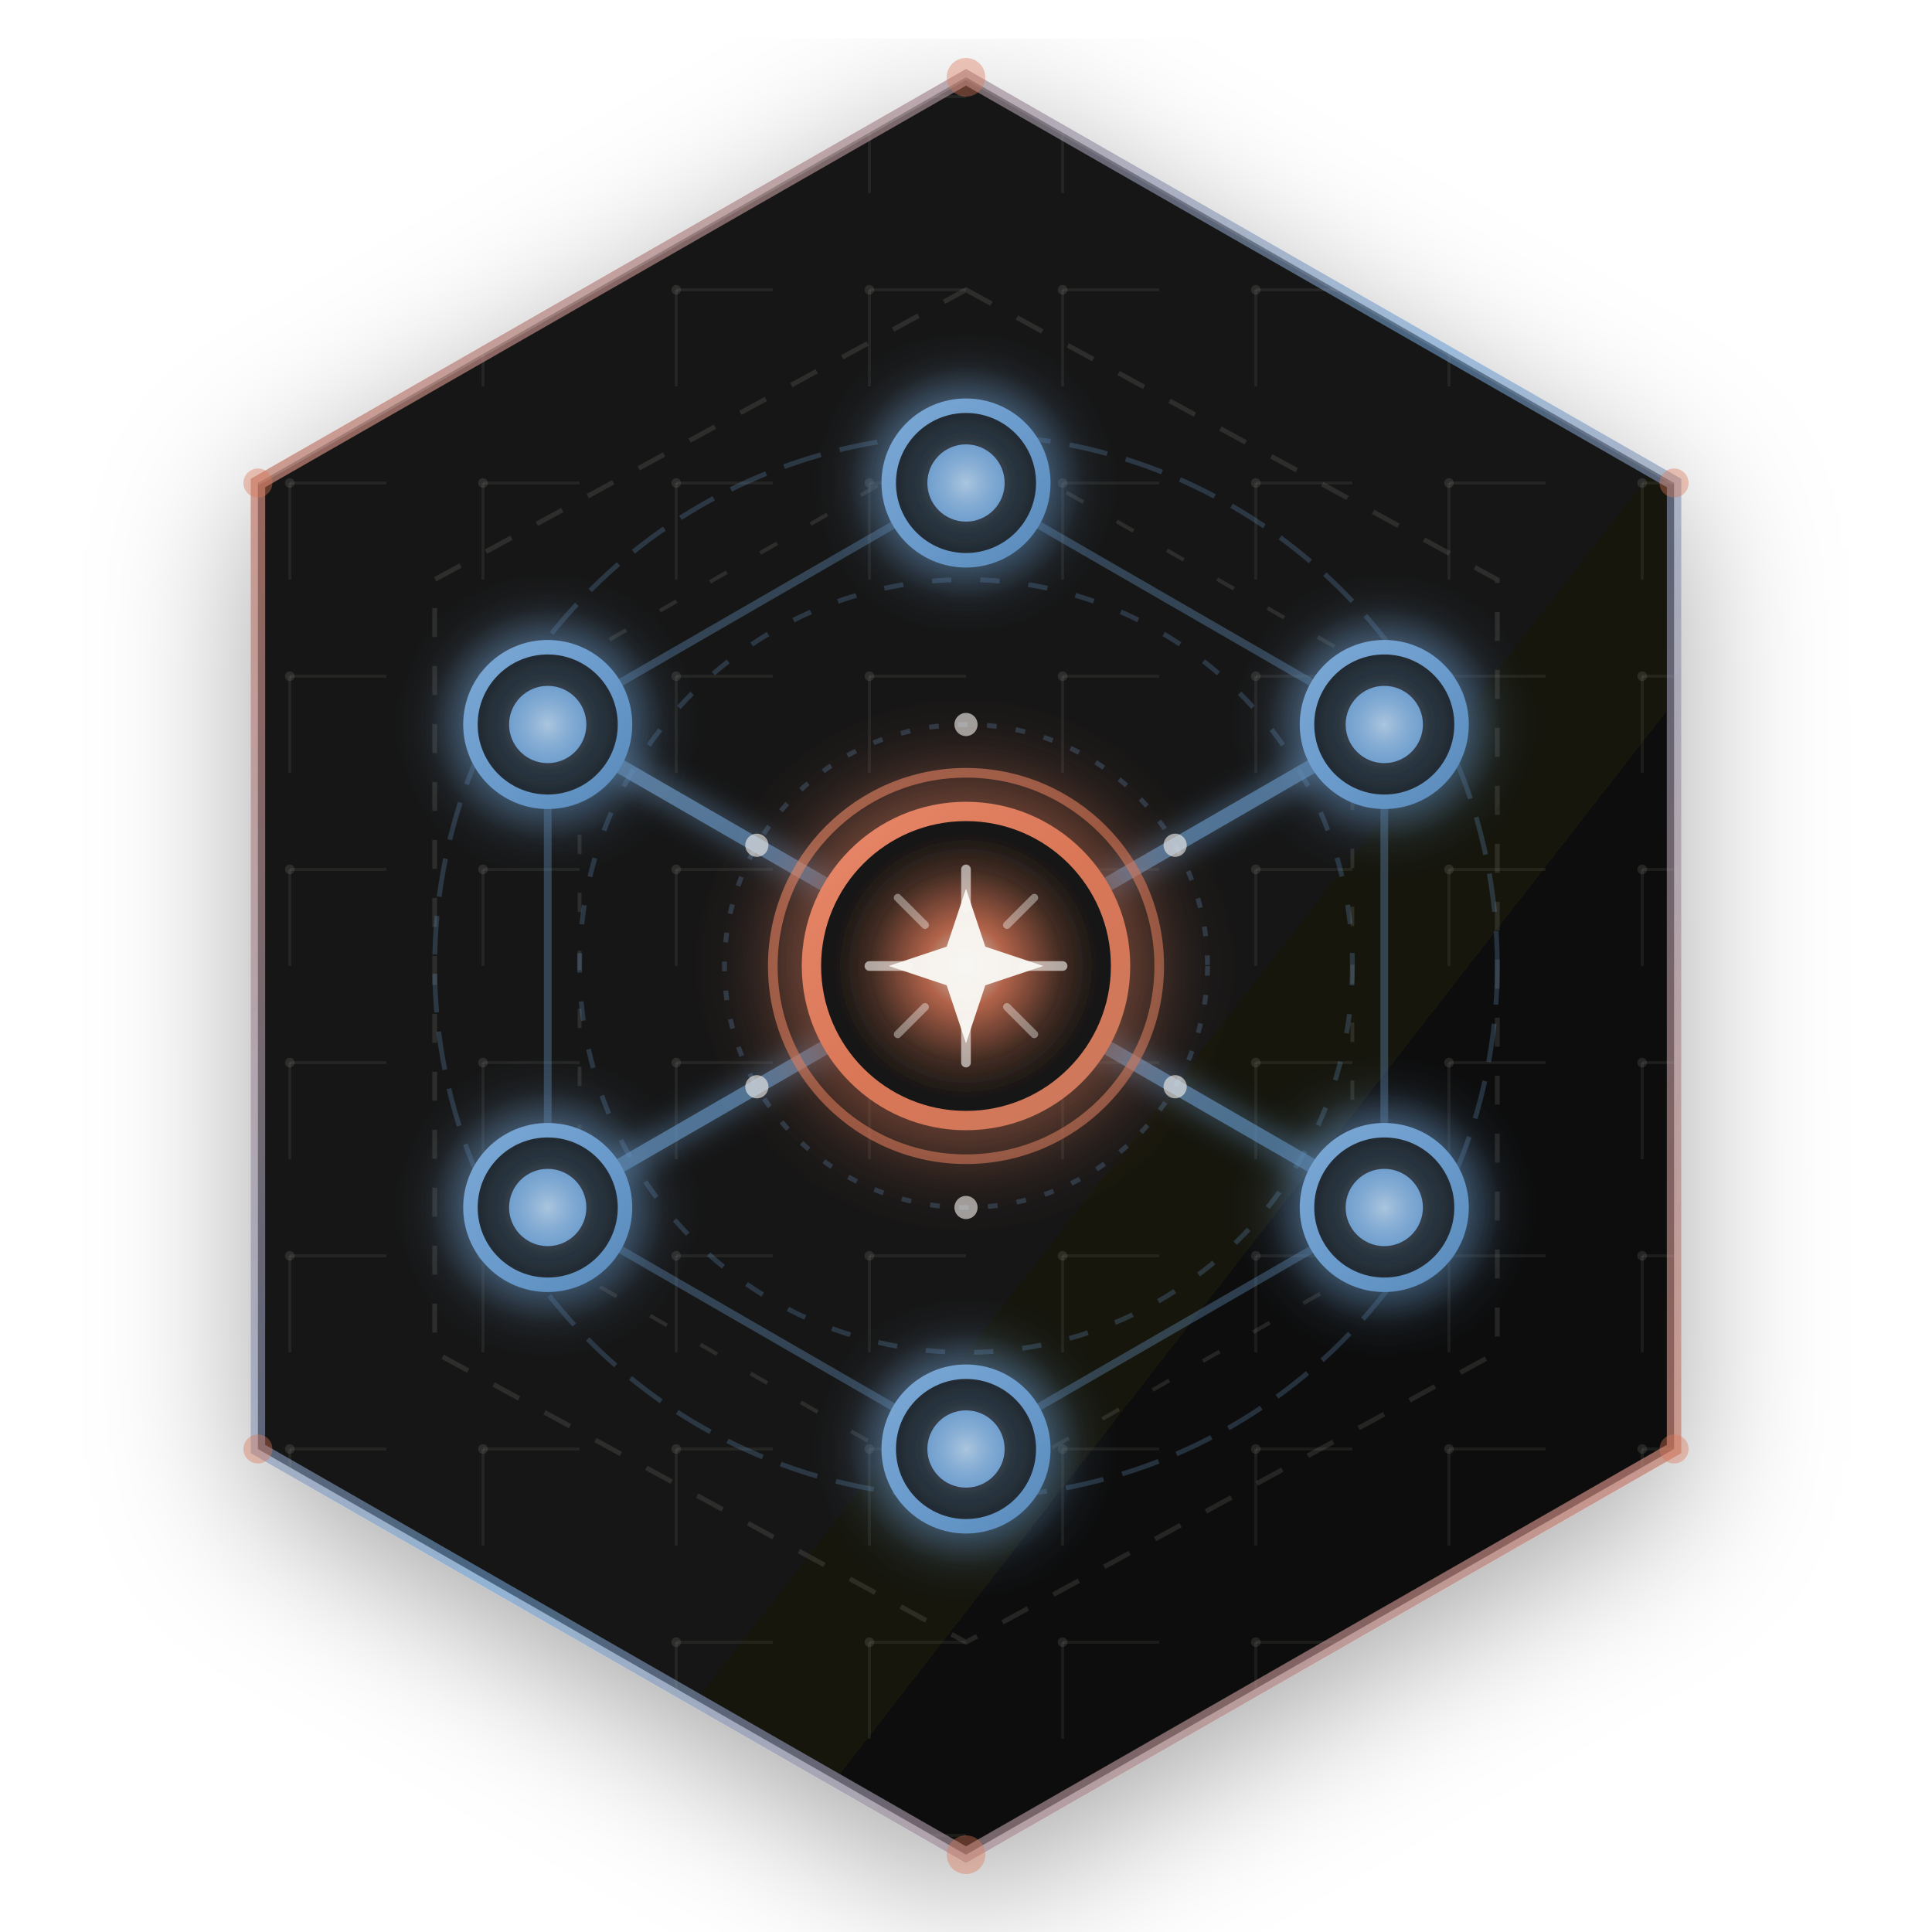
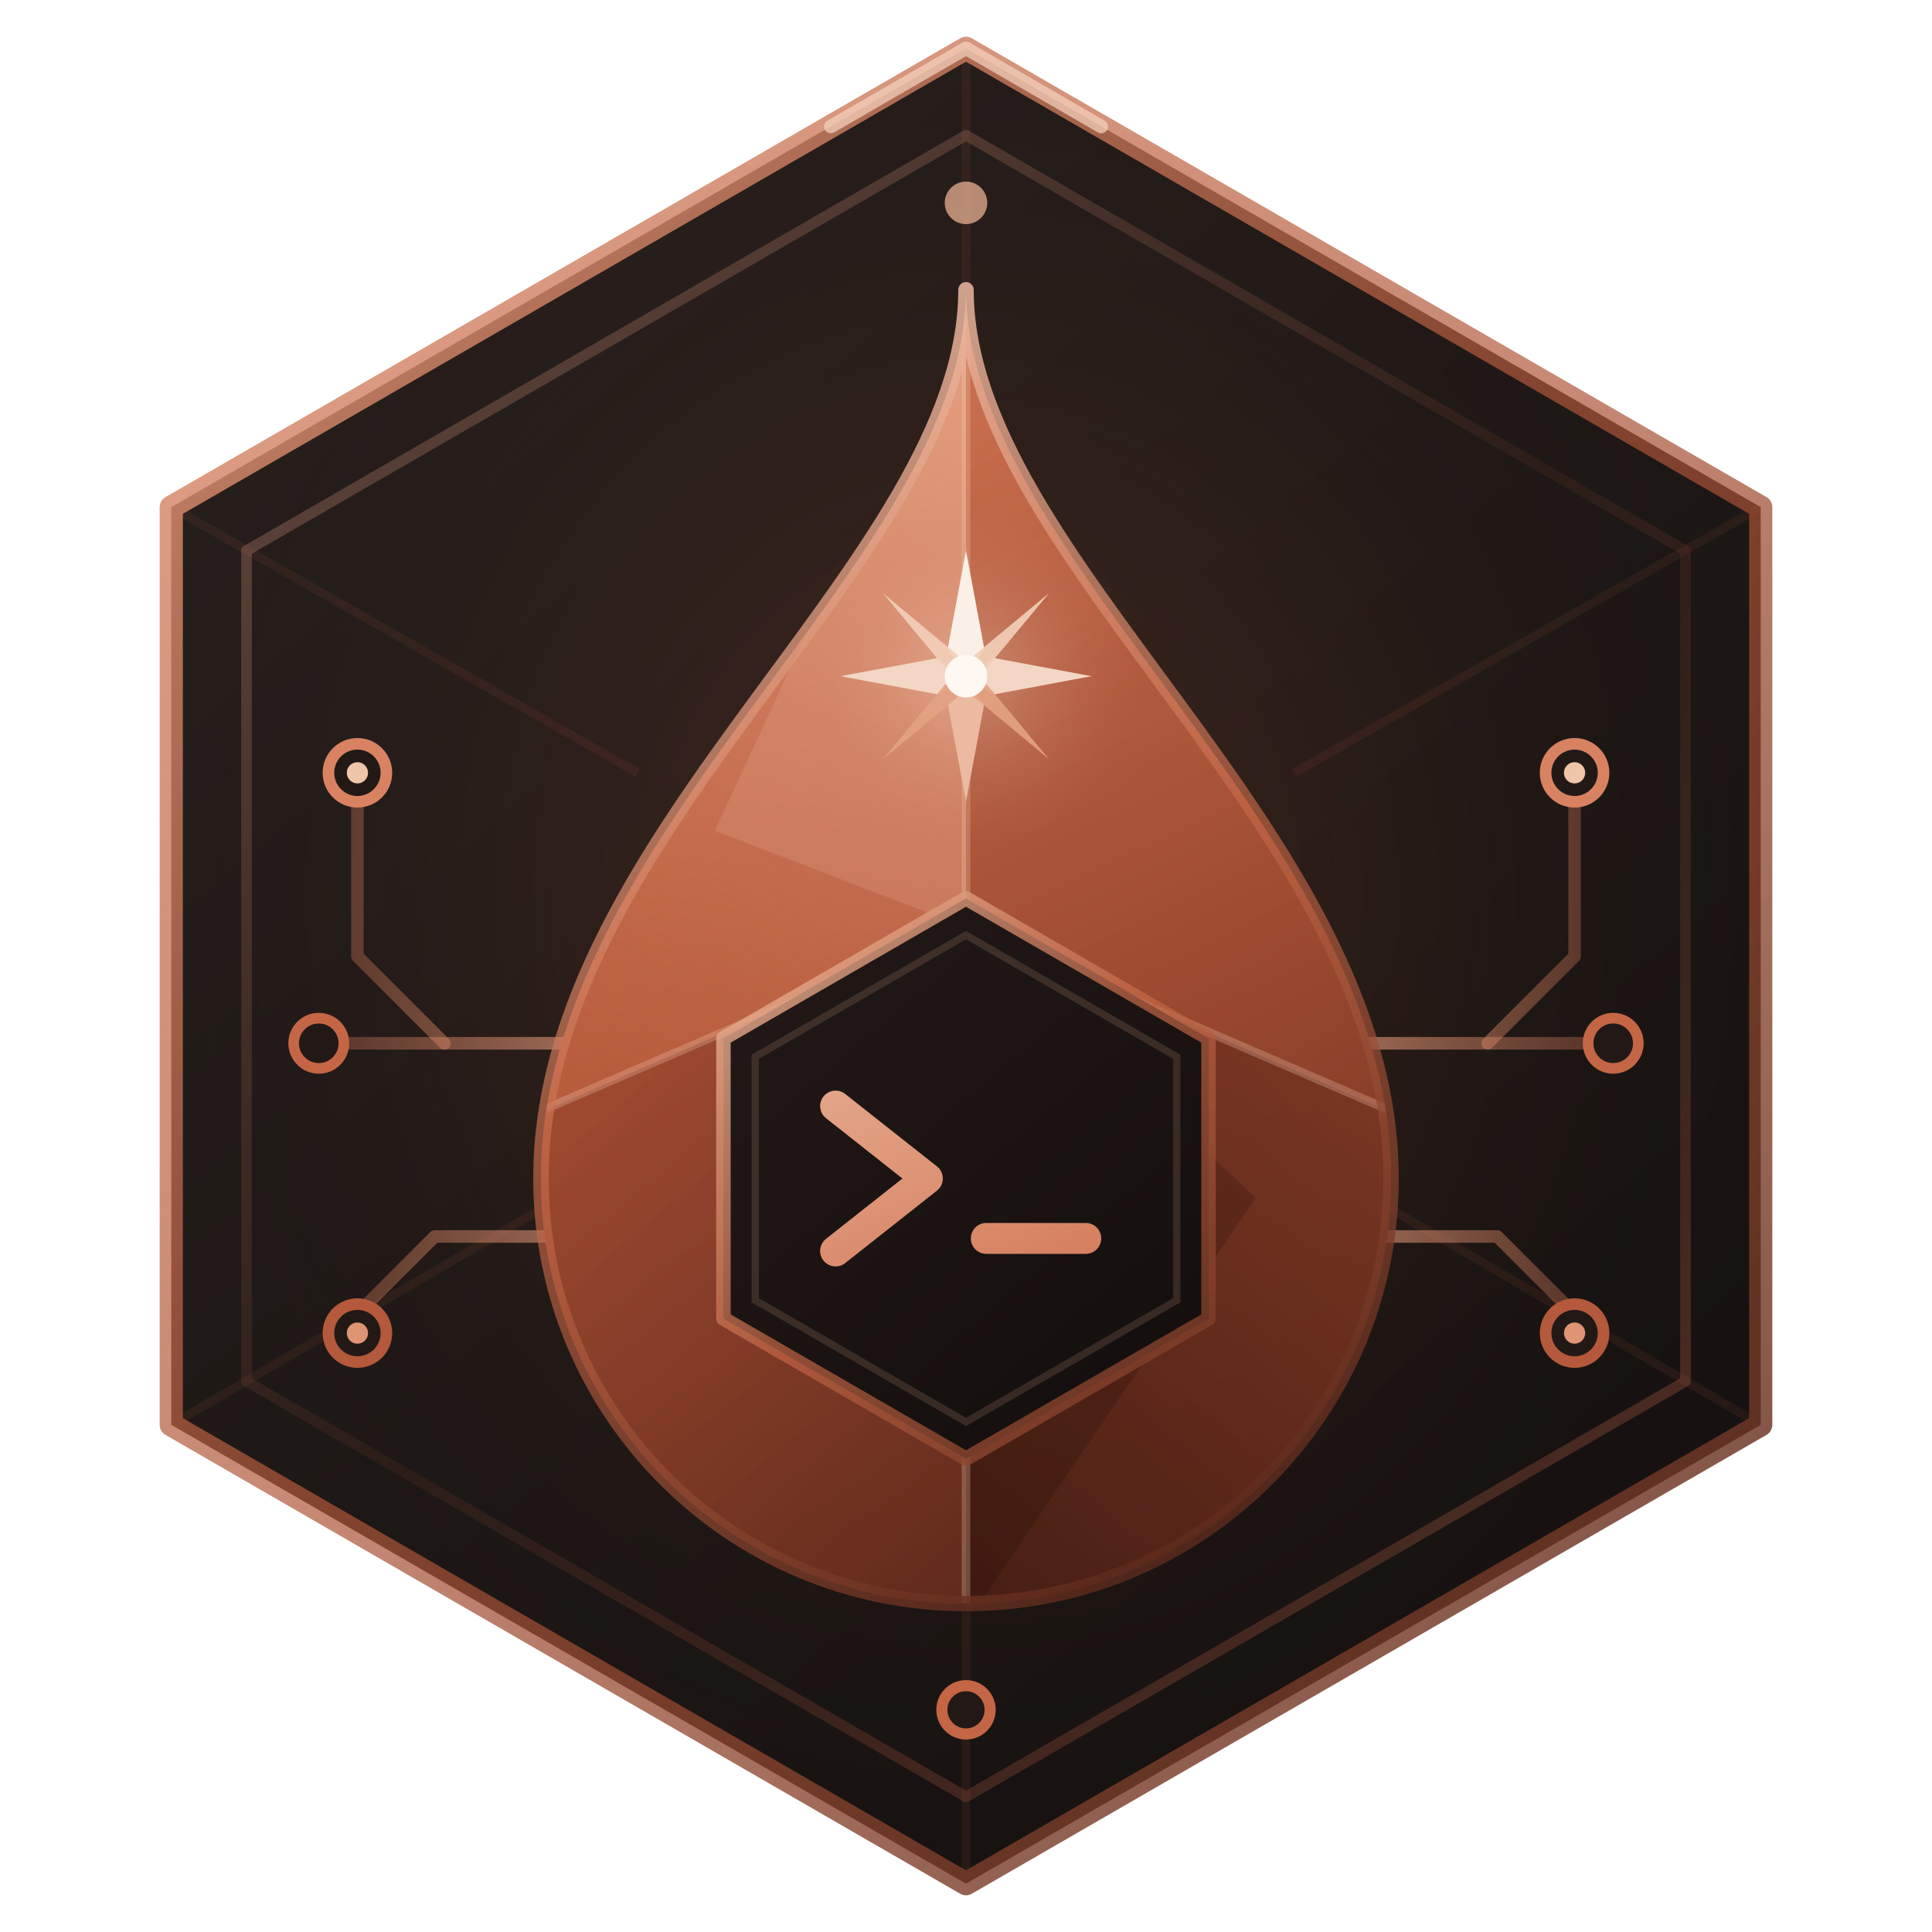
- <svg xmlns="http://www.w3.org/2000/svg" width="200" height="200" viewBox="0 0 200 200" role="img" aria-label="Claude Agent SDK">
+ <svg xmlns="http://www.w3.org/2000/svg" width="200" height="200" viewBox="0 0 200 200" fill="none">
  <defs>
-     <linearGradient id="hexBg" x1="0%" y1="0%" x2="100%" y2="100%">
-       <stop offset="0%" stop-color="#1a1918" />
-       <stop offset="50%" stop-color="#141413" />
-       <stop offset="100%" stop-color="#0d0d0c" />
+     <clipPath id="hex-clip">
+       <polygon points="100,5 182.27,52.5 182.27,147.5 100,195 17.73,147.5 17.73,52.5" />
+     </clipPath>
+     <clipPath id="drop-clip">
+       <path d="M 100 30 C 100 58, 144 86, 144 122 A 44 44 0 0 1 100 166 A 44 44 0 0 1 56 122 C 56 86, 100 58, 100 30 Z" />
+     </clipPath>
+     <linearGradient id="bg-grad" x1="25" y1="10" x2="175" y2="190" gradientUnits="userSpaceOnUse">
+       <stop offset="0%" stop-color="#28201D" />
+       <stop offset="52%" stop-color="#1D1715" />
+       <stop offset="100%" stop-color="#14100F" />
    </linearGradient>
-     <linearGradient id="accentOrange" x1="0%" y1="0%" x2="100%" y2="100%">
-       <stop offset="0%" stop-color="#e8886a" />
-       <stop offset="50%" stop-color="#d97757" />
-       <stop offset="100%" stop-color="#CC785C" />
+     <radialGradient id="bg-glow" cx="50%" cy="46%" r="52%">
+       <stop offset="0%" stop-color="#C86A48" stop-opacity="0.22" />
+       <stop offset="58%" stop-color="#8C422B" stop-opacity="0.08" />
+       <stop offset="100%" stop-color="#14100F" stop-opacity="0" />
+     </radialGradient>
+     <linearGradient id="hex-border" x1="20" y1="10" x2="180" y2="190" gradientUnits="userSpaceOnUse">
+       <stop offset="0%" stop-color="#E29A7C" stop-opacity="0.9" />
+       <stop offset="48%" stop-color="#B0573A" stop-opacity="0.7" />
+       <stop offset="100%" stop-color="#592C1F" stop-opacity="0.88" />
    </linearGradient>
-     <linearGradient id="accentBlue" x1="0%" y1="0%" x2="100%" y2="100%">
-       <stop offset="0%" stop-color="#7eaad6" />
-       <stop offset="50%" stop-color="#6a9bcc" />
-       <stop offset="100%" stop-color="#5688b8" />
+     <linearGradient id="hex-inner" x1="175" y1="185" x2="25" y2="15" gradientUnits="userSpaceOnUse">
+       <stop offset="0%" stop-color="#C96D4C" stop-opacity="0.38" />
+       <stop offset="50%" stop-color="#703827" stop-opacity="0.18" />
+       <stop offset="100%" stop-color="#E8B094" stop-opacity="0.36" />
    </linearGradient>
-     <radialGradient id="coreGlow" cx="50%" cy="50%" r="50%">
-       <stop offset="0%" stop-color="#faf9f5" />
-       <stop offset="30%" stop-color="#d97757" />
-       <stop offset="70%" stop-color="#d97757" stop-opacity="0.3" />
-       <stop offset="100%" stop-color="#d97757" stop-opacity="0" />
+     <linearGradient id="drop-base" x1="64" y1="36" x2="138" y2="162" gradientUnits="userSpaceOnUse">
+       <stop offset="0%" stop-color="#D77C5B" />
+       <stop offset="50%" stop-color="#AE5336" />
+       <stop offset="100%" stop-color="#6B2F1E" />
+     </linearGradient>
+     <linearGradient id="facet-ul" x1="100" y1="30" x2="62" y2="112" gradientUnits="userSpaceOnUse">
+       <stop offset="0%" stop-color="#E8A283" stop-opacity="0.82" />
+       <stop offset="100%" stop-color="#BC5F40" stop-opacity="0.55" />
+     </linearGradient>
+     <linearGradient id="facet-ur" x1="100" y1="30" x2="140" y2="114" gradientUnits="userSpaceOnUse">
+       <stop offset="0%" stop-color="#CF7352" stop-opacity="0.72" />
+       <stop offset="100%" stop-color="#8A3E27" stop-opacity="0.65" />
+     </linearGradient>
+     <linearGradient id="facet-ll" x1="56" y1="114" x2="100" y2="166" gradientUnits="userSpaceOnUse">
+       <stop offset="0%" stop-color="#9A472E" stop-opacity="0.8" />
+       <stop offset="100%" stop-color="#5E291B" stop-opacity="0.92" />
+     </linearGradient>
+     <linearGradient id="facet-lr" x1="144" y1="114" x2="100" y2="166" gradientUnits="userSpaceOnUse">
+       <stop offset="0%" stop-color="#763421" stop-opacity="0.88" />
+       <stop offset="100%" stop-color="#451D13" stop-opacity="0.96" />
+     </linearGradient>
+     <linearGradient id="drop-rim" x1="65" y1="34" x2="136" y2="164" gradientUnits="userSpaceOnUse">
+       <stop offset="0%" stop-color="#F2C8B2" stop-opacity="0.9" />
+       <stop offset="50%" stop-color="#C86A49" stop-opacity="0.65" />
+       <stop offset="100%" stop-color="#4D2116" stop-opacity="0.85" />
+     </linearGradient>
+     <linearGradient id="core-bg" x1="78" y1="96" x2="122" y2="148" gradientUnits="userSpaceOnUse">
+       <stop offset="0%" stop-color="#221917" />
+       <stop offset="100%" stop-color="#130E0D" />
+     </linearGradient>
+     <linearGradient id="core-rim" x1="76" y1="96" x2="124" y2="148" gradientUnits="userSpaceOnUse">
+       <stop offset="0%" stop-color="#ECB99E" stop-opacity="0.85" />
+       <stop offset="50%" stop-color="#C46645" stop-opacity="0.7" />
+       <stop offset="100%" stop-color="#6B3221" stop-opacity="0.85" />
+     </linearGradient>
+     <linearGradient id="warm-sand" x1="84" y1="58" x2="116" y2="132" gradientUnits="userSpaceOnUse">
+       <stop offset="0%" stop-color="#F8E7DA" />
+       <stop offset="55%" stop-color="#E7AE92" />
+       <stop offset="100%" stop-color="#D47B5A" />
+     </linearGradient>
+     <radialGradient id="spark-glow" cx="50%" cy="50%" r="50%">
+       <stop offset="0%" stop-color="#F5DFCF" stop-opacity="0.34" />
+       <stop offset="100%" stop-color="#D47B5A" stop-opacity="0" />
    </radialGradient>
-     <radialGradient id="nodeGlow" cx="50%" cy="50%" r="50%">
-       <stop offset="0%" stop-color="#faf9f5" stop-opacity="0.9" />
-       <stop offset="40%" stop-color="#6a9bcc" stop-opacity="0.5" />
-       <stop offset="100%" stop-color="#6a9bcc" stop-opacity="0" />
-     </radialGradient>
-     <linearGradient id="hexBorder" x1="0%" y1="0%" x2="100%" y2="100%">
-       <stop offset="0%" stop-color="#d97757" stop-opacity="0.8" />
-       <stop offset="50%" stop-color="#6a9bcc" stop-opacity="0.6" />
-       <stop offset="100%" stop-color="#d97757" stop-opacity="0.8" />
+     <linearGradient id="trace-l" x1="30" y1="100" x2="62" y2="100" gradientUnits="userSpaceOnUse">
+       <stop offset="0%" stop-color="#C96D4C" stop-opacity="0.28" />
+       <stop offset="100%" stop-color="#E49E80" stop-opacity="0.65" />
    </linearGradient>
-     <pattern id="circuitPattern" x="0" y="0" width="20" height="20" patternUnits="userSpaceOnUse">
-       <circle cx="10" cy="10" r="0.5" fill="#b0aea5" opacity="0.15" />
-       <line x1="10" y1="10" x2="20" y2="10" stroke="#b0aea5" stroke-width="0.3" opacity="0.1" />
-       <line x1="10" y1="10" x2="10" y2="20" stroke="#b0aea5" stroke-width="0.3" opacity="0.1" />
-     </pattern>
-     <filter id="outerShadow" x="-30%" y="-30%" width="160%" height="160%">
-       <feDropShadow dx="0" dy="4" stdDeviation="8" flood-color="#000000" flood-opacity="0.35" />
-     </filter>
-     <filter id="innerGlow" x="-50%" y="-50%" width="200%" height="200%">
-       <feGaussianBlur stdDeviation="3" result="blur" />
-       <feComposite in="SourceGraphic" in2="blur" operator="over" />
-     </filter>
-     <filter id="pulseGlow" x="-100%" y="-100%" width="300%" height="300%">
-       <feGaussianBlur stdDeviation="4" result="blur" />
-       <feMerge>
-         <feMergeNode in="blur" />
-         <feMergeNode in="SourceGraphic" />
-       </feMerge>
-     </filter>
-     <filter id="lineGlow" x="-50%" y="-50%" width="200%" height="200%">
-       <feGaussianBlur stdDeviation="1.5" result="blur" />
-       <feMerge>
-         <feMergeNode in="blur" />
-         <feMergeNode in="SourceGraphic" />
-       </feMerge>
-     </filter>
-     <clipPath id="hexClip">
-       <polygon points="100,8 173.3,50 173.3,150 100,192 26.7,150 26.7,50" />
-     </clipPath>
-     <mask id="fadeMask">
-       <radialGradient id="fadeGrad" cx="50%" cy="50%" r="50%">
-         <stop offset="0%" stop-color="white" />
-         <stop offset="100%" stop-color="black" />
-       </radialGradient>
-       <rect x="0" y="0" width="200" height="200" fill="url(#fadeGrad)" />
-     </mask>
+     <linearGradient id="trace-r" x1="170" y1="100" x2="138" y2="100" gradientUnits="userSpaceOnUse">
+       <stop offset="0%" stop-color="#C96D4C" stop-opacity="0.28" />
+       <stop offset="100%" stop-color="#E49E80" stop-opacity="0.65" />
+     </linearGradient>
  </defs>
-   <polygon points="100,8 173.3,50 173.3,150 100,192 26.7,150 26.7,50" fill="url(#hexBg)" stroke="url(#hexBorder)" stroke-width="1.5" filter="url(#outerShadow)" />
-   <g clip-path="url(#hexClip)">
-     <rect x="0" y="0" width="200" height="200" fill="url(#circuitPattern)" />
-   </g>
-   <g clip-path="url(#hexClip)" opacity="0.15">
-     <polygon points="100,30 155,60 155,140 100,170 45,140 45,60" fill="none" stroke="#b0aea5" stroke-width="0.5" stroke-dasharray="3 3" />
-     <polygon points="100,45 140,68 140,132 100,155 60,132 60,68" fill="none" stroke="#b0aea5" stroke-width="0.4" stroke-dasharray="2 4" />
-   </g>
-   <g transform="translate(100, 100)">
-     <g fill="none" stroke="#6a9bcc" opacity="0.25">
-       <ellipse cx="0" cy="0" rx="55" ry="55" stroke-width="0.5" stroke-dasharray="4 2" />
-       <ellipse cx="0" cy="0" rx="40" ry="40" stroke-width="0.5" stroke-dasharray="2 3" />
-       <ellipse cx="0" cy="0" rx="25" ry="25" stroke-width="0.5" stroke-dasharray="1 2" />
+   <g clip-path="url(#hex-clip)">
+     <polygon points="100,5 182.27,52.5 182.27,147.5 100,195 17.73,147.5 17.73,52.5" fill="url(#bg-grad)" />
+     <polygon points="100,5 182.27,52.5 182.27,147.5 100,195 17.73,147.5 17.73,52.5" fill="url(#bg-glow)" />
+     <g stroke="#C86A48" stroke-opacity="0.09" stroke-width="0.9">
+       <line x1="100" y1="5" x2="100" y2="30" />
+       <line x1="100" y1="166" x2="100" y2="195" />
+       <line x1="17.73" y1="52.5" x2="66" y2="80" />
+       <line x1="182.27" y1="52.5" x2="134" y2="80" />
+       <line x1="17.73" y1="147.5" x2="58" y2="124" />
+       <line x1="182.27" y1="147.5" x2="142" y2="124" />
    </g>
-     <g stroke="url(#accentBlue)" stroke-width="1.5" opacity="0.7" fill="none" filter="url(#lineGlow)">
-       <line x1="0" y1="0" x2="0" y2="-50" stroke-linecap="round" />
-       <line x1="0" y1="0" x2="43.3" y2="25" stroke-linecap="round" />
-       <line x1="0" y1="0" x2="-43.3" y2="25" stroke-linecap="round" />
-       <line x1="0" y1="0" x2="43.3" y2="-25" stroke-linecap="round" />
-       <line x1="0" y1="0" x2="-43.3" y2="-25" stroke-linecap="round" />
-       <line x1="0" y1="0" x2="0" y2="50" stroke-linecap="round" />
+     <polygon points="100,14 174.48,57 174.48,143 100,186 25.52,143 25.52,57" stroke="url(#hex-inner)" stroke-width="1.1" stroke-linejoin="round" />
+     <g stroke="url(#trace-l)" stroke-width="1.3" stroke-linecap="round" stroke-linejoin="round">
+       <polyline points="62,108 46,108 37,99 37,82" />
+       <polyline points="57,128 45,128 37,136" />
+       <line x1="46" y1="108" x2="35" y2="108" />
    </g>
-     <g stroke="#6a9bcc" stroke-width="0.8" opacity="0.35" fill="none">
-       <line x1="0" y1="-50" x2="43.3" y2="-25" />
-       <line x1="43.3" y1="-25" x2="43.3" y2="25" />
-       <line x1="43.3" y1="25" x2="0" y2="50" />
-       <line x1="0" y1="50" x2="-43.3" y2="25" />
-       <line x1="-43.3" y1="25" x2="-43.3" y2="-25" />
-       <line x1="-43.3" y1="-25" x2="0" y2="-50" />
+     <g>
+       <circle cx="37" cy="80" r="3" fill="#221917" stroke="#D98262" stroke-width="1.2" />
+       <circle cx="37" cy="80" r="1.1" fill="#F0C5AA" />
+       <circle cx="33" cy="108" r="2.6" fill="#221917" stroke="#C46645" stroke-width="1.1" />
+       <circle cx="37" cy="138" r="3" fill="#221917" stroke="#B4593B" stroke-width="1.2" />
+       <circle cx="37" cy="138" r="1.1" fill="#DF9474" />
    </g>
-     <g fill="#faf9f5" opacity="0.6">
-       <circle cx="0" cy="-25" r="1.2" />
-       <circle cx="21.65" cy="12.5" r="1.2" />
-       <circle cx="-21.65" cy="12.5" r="1.2" />
-       <circle cx="21.65" cy="-12.5" r="1.2" />
-       <circle cx="-21.65" cy="-12.5" r="1.2" />
-       <circle cx="0" cy="25" r="1.2" />
+     <g stroke="url(#trace-r)" stroke-width="1.3" stroke-linecap="round" stroke-linejoin="round">
+       <polyline points="138,108 154,108 163,99 163,82" />
+       <polyline points="143,128 155,128 163,136" />
+       <line x1="154" y1="108" x2="165" y2="108" />
    </g>
-     <g filter="url(#innerGlow)">
-       <circle cx="0" cy="-50" r="8" fill="#141413" stroke="url(#accentBlue)" stroke-width="1.5" />
-       <circle cx="0" cy="-50" r="4" fill="#6a9bcc" />
-       <circle cx="0" cy="-50" r="12" fill="url(#nodeGlow)" opacity="0.5" />
-       <circle cx="43.3" cy="-25" r="8" fill="#141413" stroke="url(#accentBlue)" stroke-width="1.5" />
-       <circle cx="43.3" cy="-25" r="4" fill="#6a9bcc" />
-       <circle cx="43.3" cy="-25" r="12" fill="url(#nodeGlow)" opacity="0.5" />
-       <circle cx="43.3" cy="25" r="8" fill="#141413" stroke="url(#accentBlue)" stroke-width="1.5" />
-       <circle cx="43.3" cy="25" r="4" fill="#6a9bcc" />
-       <circle cx="43.3" cy="25" r="12" fill="url(#nodeGlow)" opacity="0.5" />
-       <circle cx="0" cy="50" r="8" fill="#141413" stroke="url(#accentBlue)" stroke-width="1.5" />
-       <circle cx="0" cy="50" r="4" fill="#6a9bcc" />
-       <circle cx="0" cy="50" r="12" fill="url(#nodeGlow)" opacity="0.5" />
-       <circle cx="-43.3" cy="25" r="8" fill="#141413" stroke="url(#accentBlue)" stroke-width="1.5" />
-       <circle cx="-43.3" cy="25" r="4" fill="#6a9bcc" />
-       <circle cx="-43.3" cy="25" r="12" fill="url(#nodeGlow)" opacity="0.5" />
-       <circle cx="-43.3" cy="-25" r="8" fill="#141413" stroke="url(#accentBlue)" stroke-width="1.5" />
-       <circle cx="-43.3" cy="-25" r="4" fill="#6a9bcc" />
-       <circle cx="-43.3" cy="-25" r="12" fill="url(#nodeGlow)" opacity="0.5" />
+     <g>
+       <circle cx="163" cy="80" r="3" fill="#221917" stroke="#D98262" stroke-width="1.2" />
+       <circle cx="163" cy="80" r="1.1" fill="#F0C5AA" />
+       <circle cx="167" cy="108" r="2.6" fill="#221917" stroke="#C46645" stroke-width="1.1" />
+       <circle cx="163" cy="138" r="3" fill="#221917" stroke="#B4593B" stroke-width="1.2" />
+       <circle cx="163" cy="138" r="1.1" fill="#DF9474" />
    </g>
-     <g filter="url(#pulseGlow)">
-       <circle cx="0" cy="0" r="20" fill="none" stroke="url(#accentOrange)" stroke-width="1" opacity="0.6" />
-       <circle cx="0" cy="0" r="16" fill="#141413" stroke="url(#accentOrange)" stroke-width="2" />
-       <circle cx="0" cy="0" r="14" fill="url(#coreGlow)" opacity="0.8" />
-       <g fill="#faf9f5">
-         <polygon points="0,-8 2,-2 8,0 2,2 0,8 -2,2 -8,0 -2,-2" opacity="0.95" />
-         <line x1="0" y1="-6" x2="0" y2="-10" stroke="#faf9f5" stroke-width="1" stroke-linecap="round" opacity="0.6" />
-         <line x1="6" y1="0" x2="10" y2="0" stroke="#faf9f5" stroke-width="1" stroke-linecap="round" opacity="0.6" />
-         <line x1="0" y1="6" x2="0" y2="10" stroke="#faf9f5" stroke-width="1" stroke-linecap="round" opacity="0.6" />
-         <line x1="-6" y1="0" x2="-10" y2="0" stroke="#faf9f5" stroke-width="1" stroke-linecap="round" opacity="0.6" />
-         <line x1="4.24" y1="-4.24" x2="7.07" y2="-7.07" stroke="#faf9f5" stroke-width="0.8" stroke-linecap="round" opacity="0.4" />
-         <line x1="4.24" y1="4.24" x2="7.07" y2="7.07" stroke="#faf9f5" stroke-width="0.8" stroke-linecap="round" opacity="0.4" />
-         <line x1="-4.24" y1="4.24" x2="-7.07" y2="7.07" stroke="#faf9f5" stroke-width="0.8" stroke-linecap="round" opacity="0.4" />
-         <line x1="-4.24" y1="-4.24" x2="-7.07" y2="-7.07" stroke="#faf9f5" stroke-width="0.8" stroke-linecap="round" opacity="0.4" />
+     <circle cx="100" cy="21" r="2.2" fill="#E8AE90" fill-opacity="0.75" />
+     <circle cx="100" cy="177" r="2.5" fill="#221917" stroke="#C46645" stroke-width="1.15" />
+     <g clip-path="url(#drop-clip)">
+       <rect x="52" y="28" width="96" height="142" fill="url(#drop-base)" />
+       <polygon points="100,30 100,96 54,116 54,30" fill="url(#facet-ul)" />
+       <polygon points="100,30 146,30 146,116 100,96" fill="url(#facet-ur)" />
+       <polygon points="100,96 100,168 54,168 54,116" fill="url(#facet-ll)" />
+       <polygon points="100,96 146,116 146,168 100,168" fill="url(#facet-lr)" />
+       <polygon points="100,30 74,86 100,96" fill="#F3CBB4" fill-opacity="0.16" />
+       <polygon points="100,96 130,124 100,168" fill="#1F0C07" fill-opacity="0.22" />
+       <g stroke="#F2C8B2" stroke-opacity="0.28" stroke-width="0.9">
+         <line x1="100" y1="30" x2="100" y2="166" />
+         <line x1="56" y1="115" x2="100" y2="96" />
+         <line x1="144" y1="115" x2="100" y2="96" />
      </g>
    </g>
+     <path d="M 100 30 C 100 58, 144 86, 144 122 A 44 44 0 0 1 100 166 A 44 44 0 0 1 56 122 C 56 86, 100 58, 100 30 Z" stroke="url(#drop-rim)" stroke-width="1.6" stroke-linejoin="round" />
+     <circle cx="100" cy="70" r="18" fill="url(#spark-glow)" />
+     <g transform="translate(100, 70)">
+       <path d="M 0 -13 L 1.9 -2.8 L 0 0 L -1.9 -2.8 Z" fill="#FAF0E8" />
+       <path d="M 13 0 L 2.8 1.9 L 0 0 L 2.8 -1.9 Z" fill="#F3D6C3" />
+       <path d="M 0 13 L -1.9 2.8 L 0 0 L 1.9 2.8 Z" fill="#EBBAA0" />
+       <path d="M -13 0 L -2.8 -1.9 L 0 0 L -2.8 1.9 Z" fill="#F3D6C3" />
+       <path d="M 8.6 -8.6 L 2.2 -0.9 L 0 0 L 0.9 -2.2 Z" fill="#F2CEB8" fill-opacity="0.92" />
+       <path d="M 8.6 8.6 L 0.9 2.2 L 0 0 L 2.2 0.9 Z" fill="#E3A283" fill-opacity="0.92" />
+       <path d="M -8.6 8.6 L -2.2 0.9 L 0 0 L -0.9 2.2 Z" fill="#E3A283" fill-opacity="0.92" />
+       <path d="M -8.6 -8.6 L -0.9 -2.2 L 0 0 L -2.2 -0.9 Z" fill="#F2CEB8" fill-opacity="0.92" />
+       <circle cx="0" cy="0" r="2.2" fill="#FFF7F1" />
+     </g>
+     <polygon points="100,93 125.11,107.5 125.11,136.5 100,151 74.89,136.5 74.89,107.5" fill="url(#core-bg)" stroke="url(#core-rim)" stroke-width="1.5" stroke-linejoin="round" />
+     <polygon points="100,96.8 121.82,109.4 121.82,134.6 100,147.2 78.18,134.6 78.18,109.4" stroke="#E8B094" stroke-opacity="0.16" stroke-width="0.75" />
+     <polyline points="86.5,114.5 96,122 86.5,129.5" stroke="url(#warm-sand)" stroke-width="3.2" stroke-linecap="round" stroke-linejoin="round" />
+     <rect x="100.5" y="126.6" width="13.5" height="3.2" rx="1.6" fill="url(#warm-sand)" />
  </g>
-   <g clip-path="url(#hexClip)">
-     <line x1="26.7" y1="50" x2="100" y2="8" stroke="#faf9f5" stroke-width="0.5" opacity="0.15" />
-     <line x1="100" y1="8" x2="173.3" y2="50" stroke="#faf9f5" stroke-width="0.5" opacity="0.1" />
-   </g>
-   <g fill="#d97757" opacity="0.4">
-     <circle cx="100" cy="8" r="2" />
-     <circle cx="173.3" cy="50" r="1.5" />
-     <circle cx="173.3" cy="150" r="1.5" />
-     <circle cx="100" cy="192" r="2" />
-     <circle cx="26.7" cy="150" r="1.5" />
-     <circle cx="26.7" cy="50" r="1.5" />
-   </g>
+   <polygon points="100,5 182.27,52.5 182.27,147.5 100,195 17.73,147.5 17.73,52.5" stroke="url(#hex-border)" stroke-width="2.4" stroke-linejoin="round" />
+   <polyline points="86,13.1 100,5 114,13.1" stroke="#F5D3BE" stroke-opacity="0.72" stroke-width="1.4" stroke-linecap="round" stroke-linejoin="round" />
</svg>
